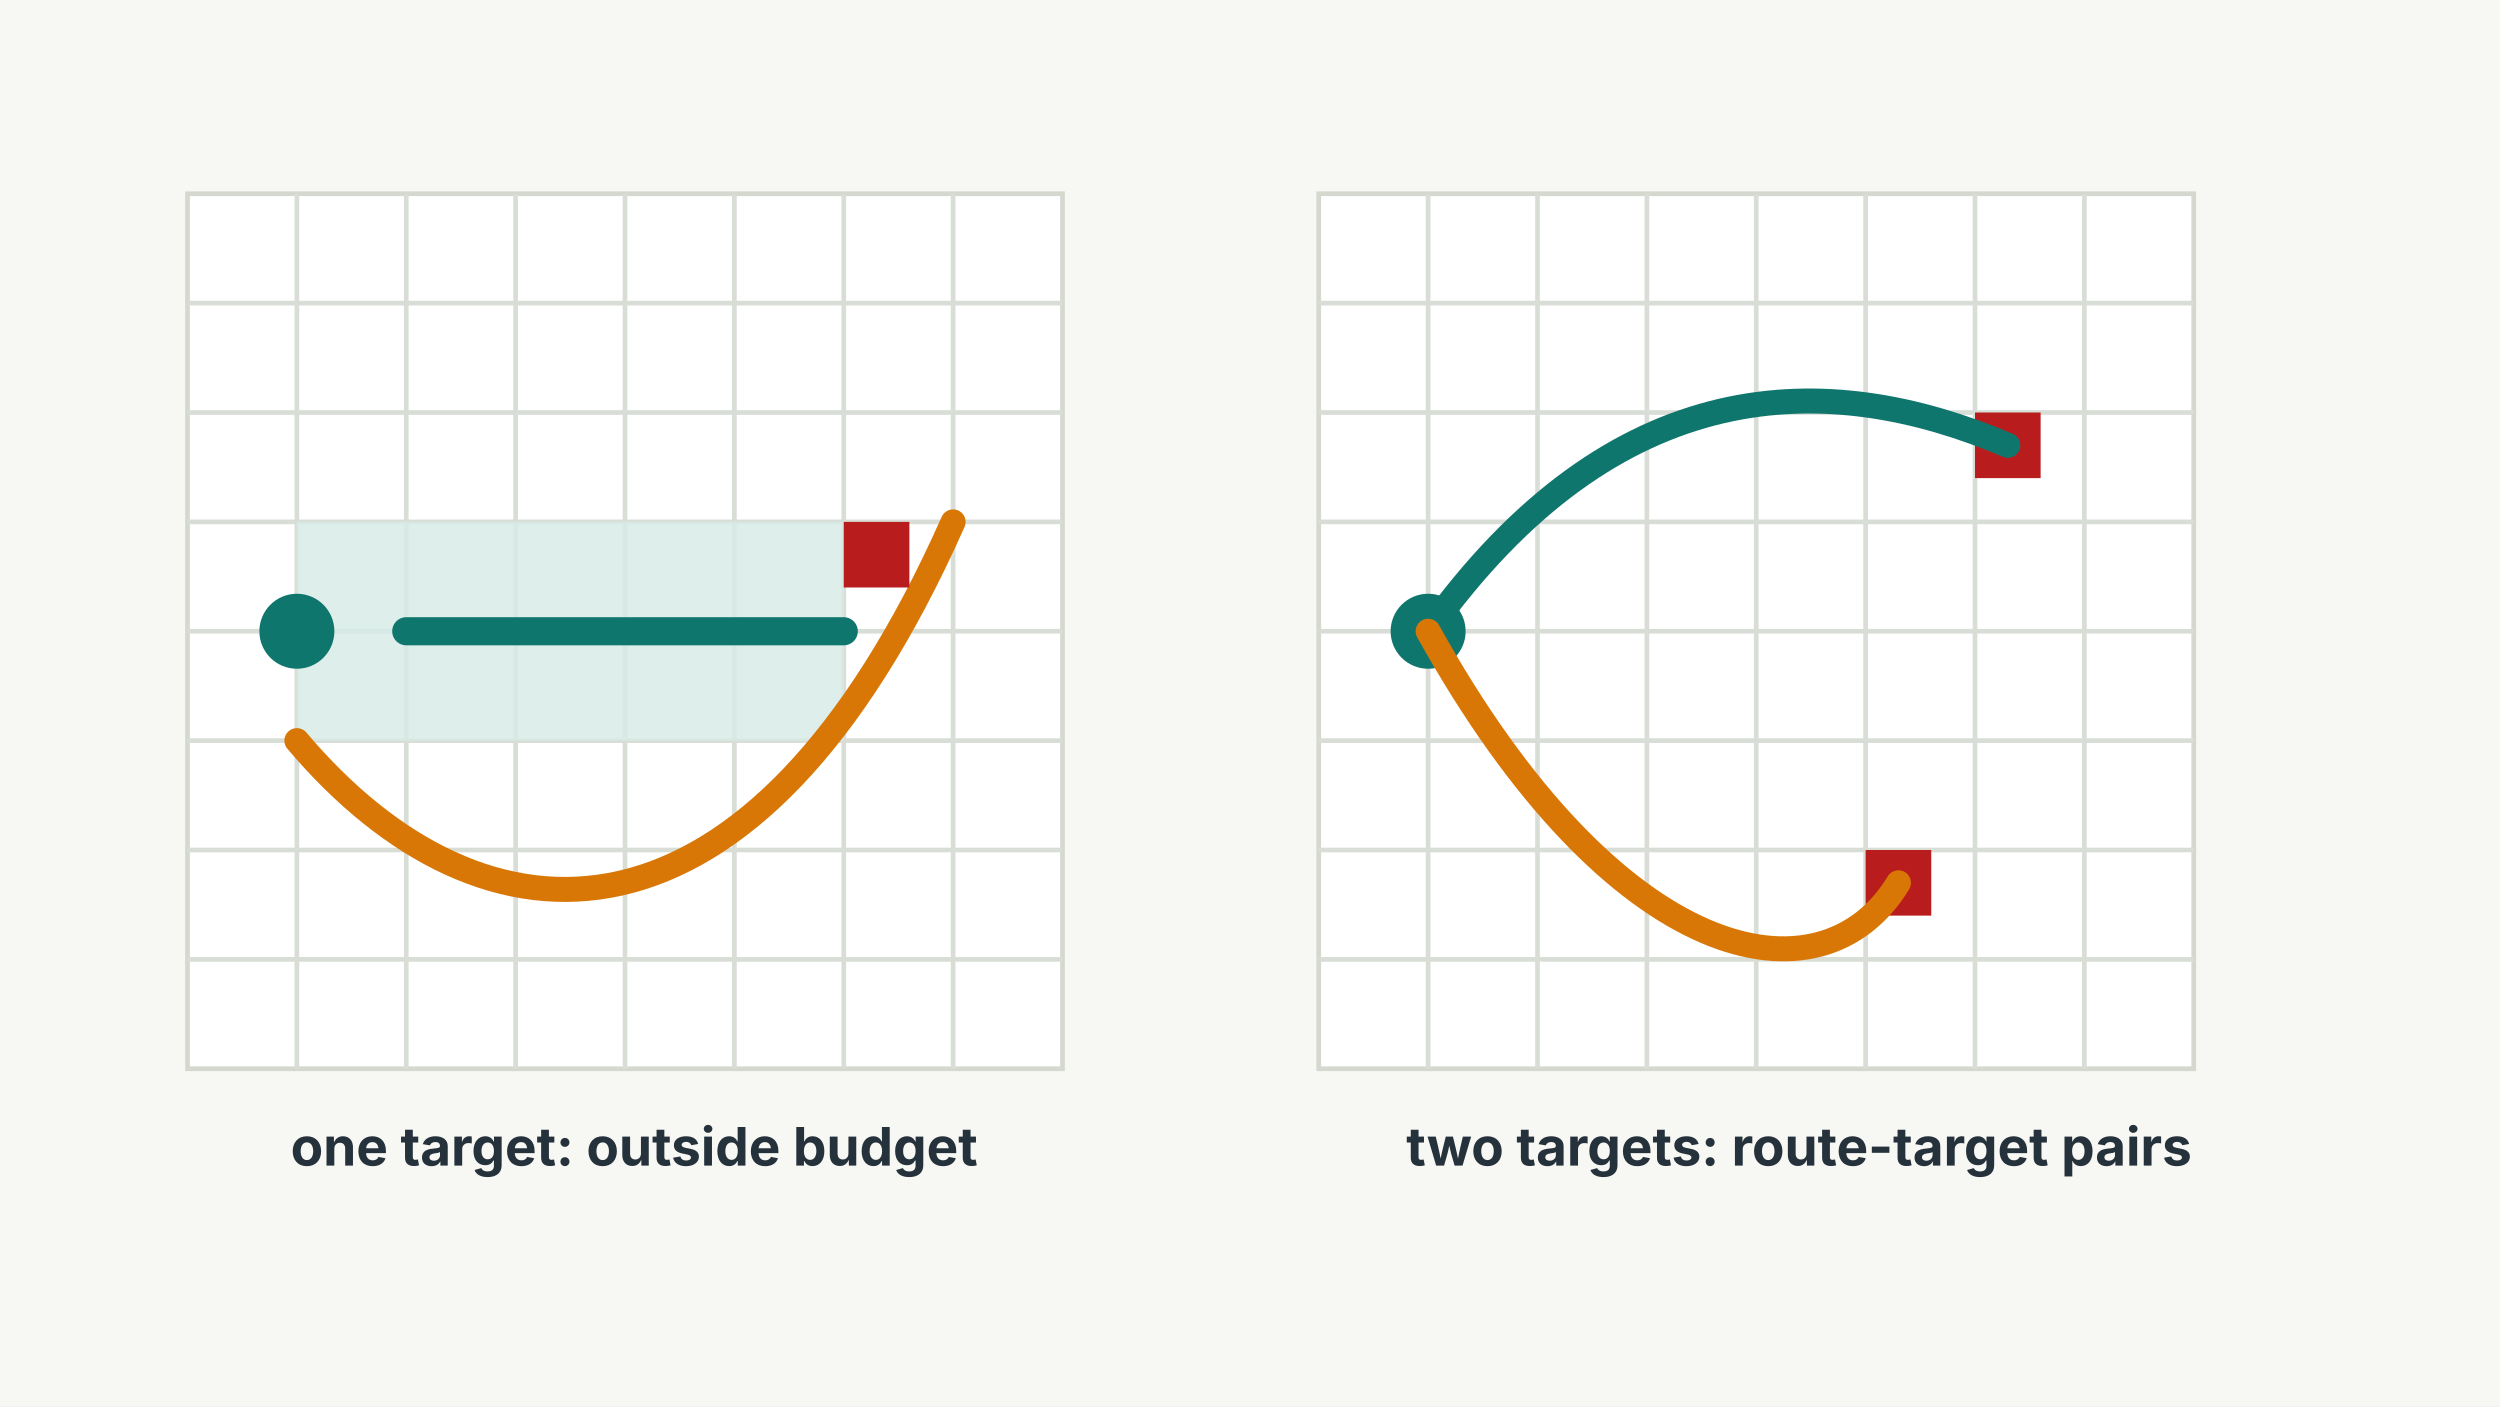
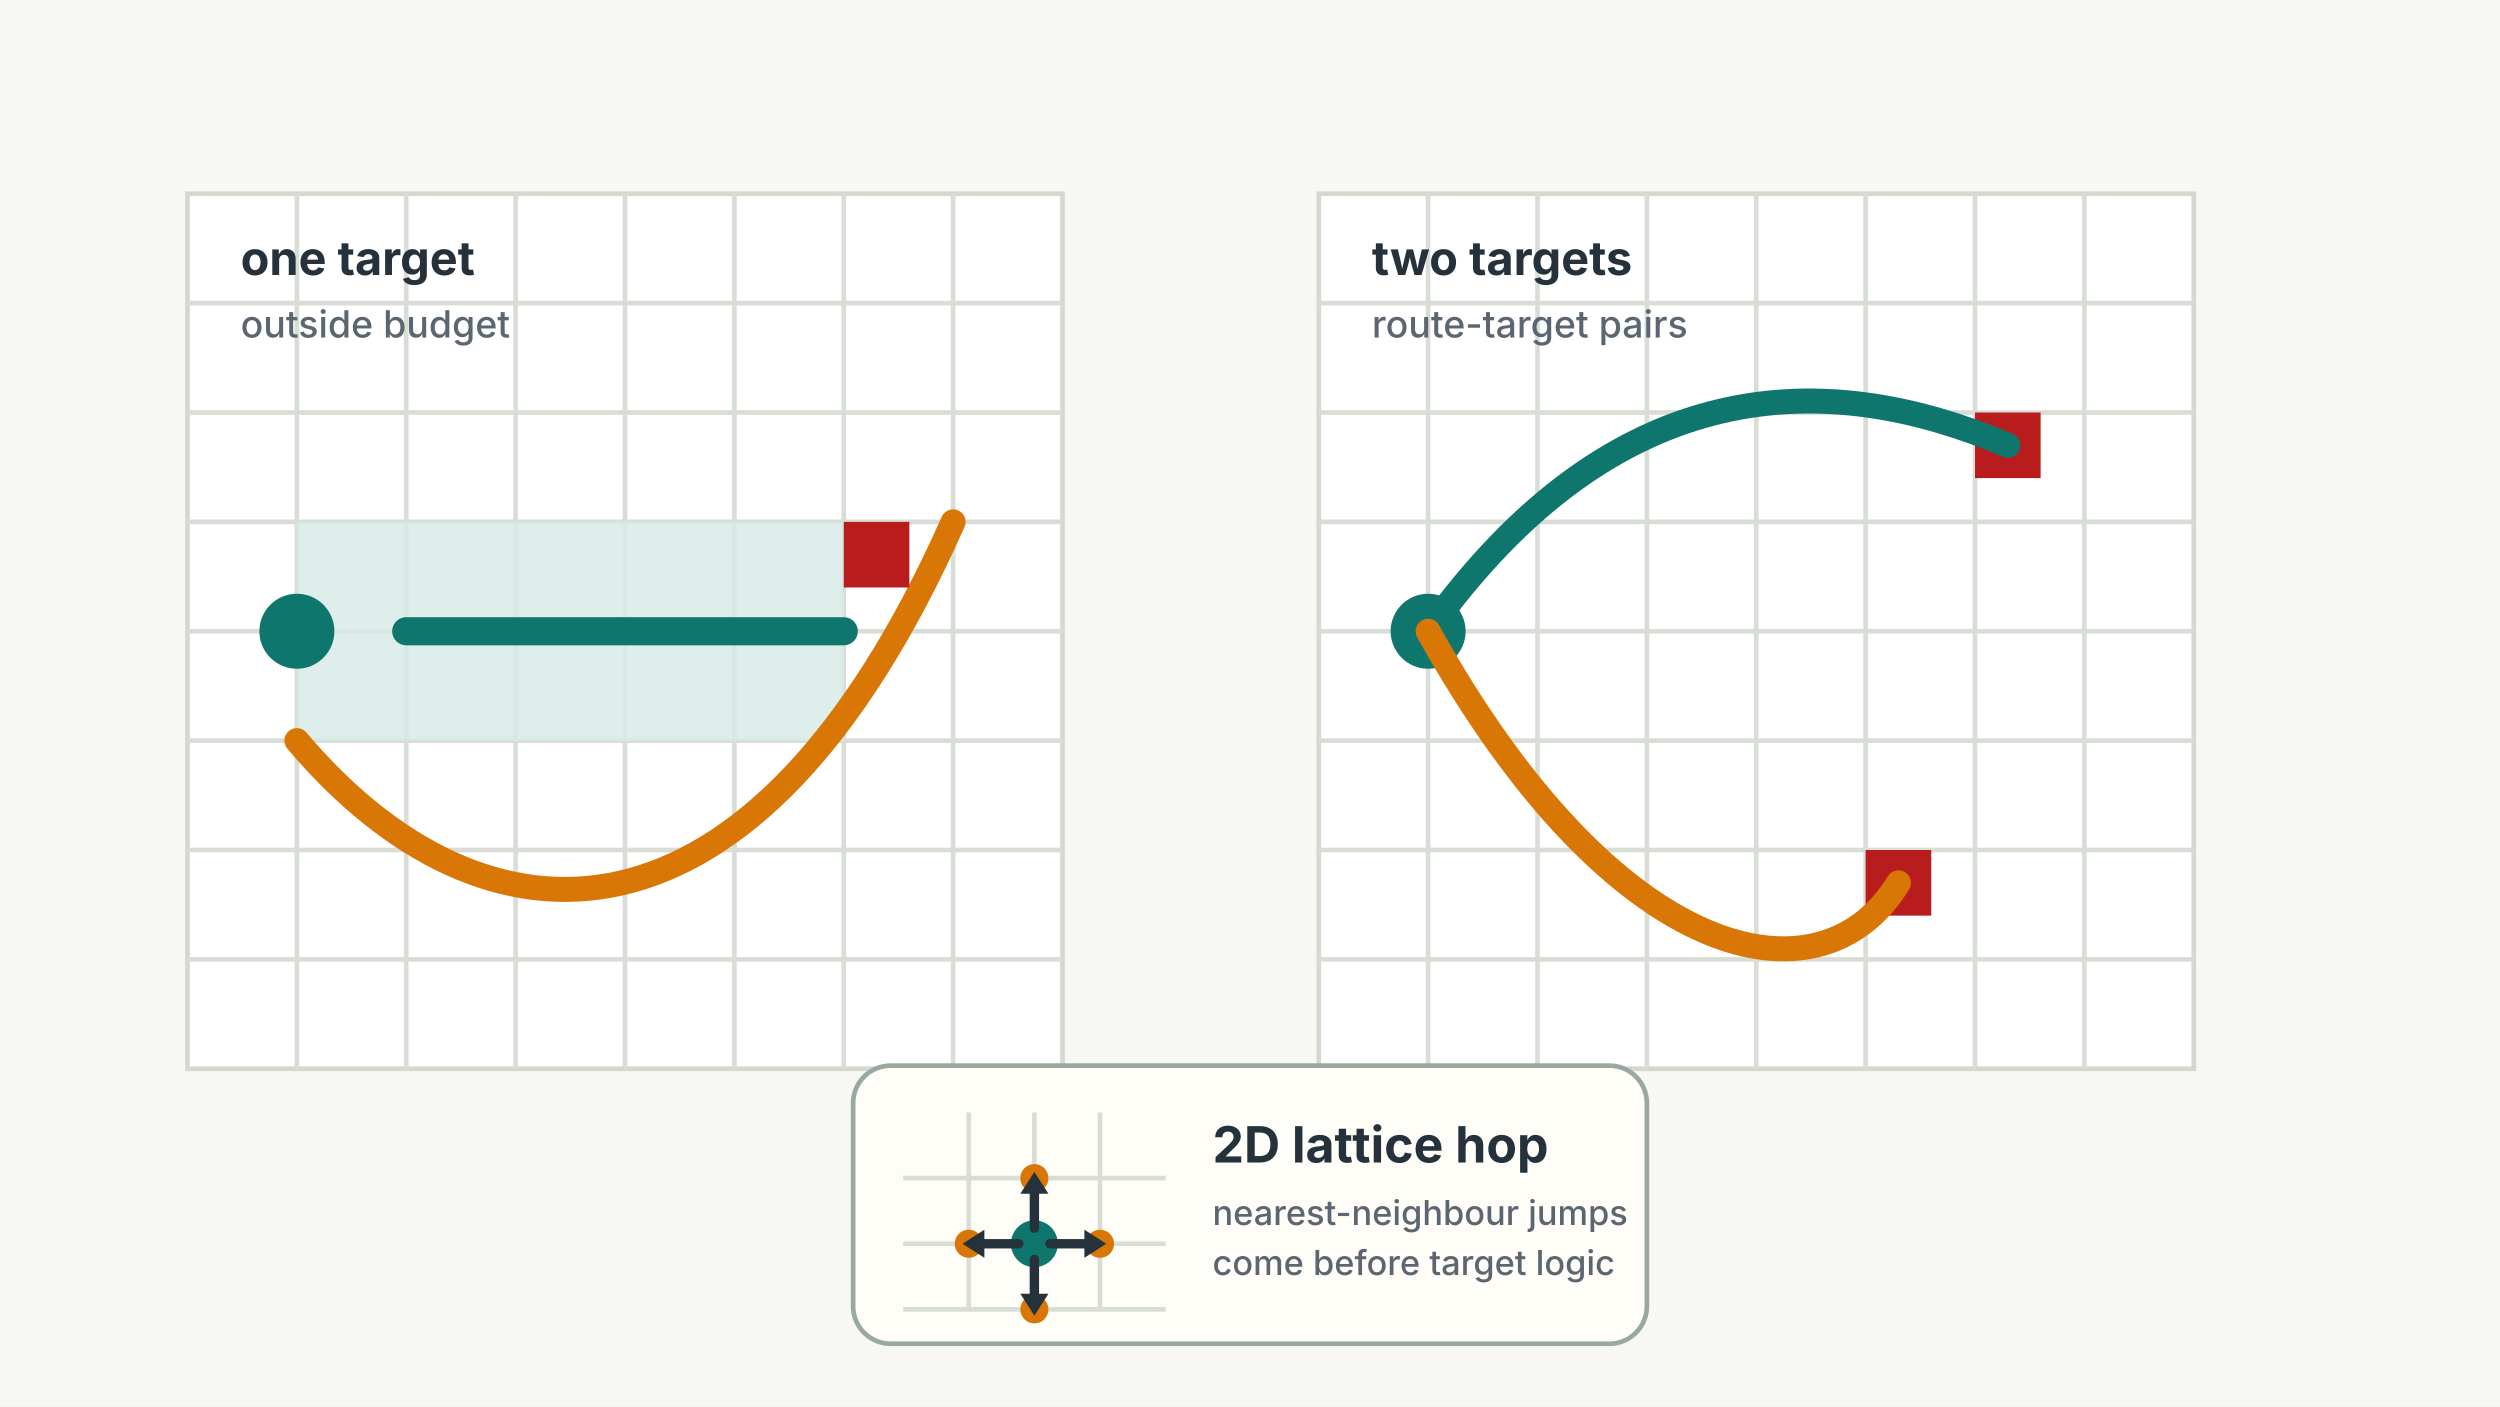
<svg xmlns="http://www.w3.org/2000/svg" width="1600" height="900" viewBox="0 0 1600 900" fill="none">
  <rect width="1600" height="900" fill="#f7f7f3" />
  <rect x="120" y="124" width="560" height="560" fill="#ffffff" stroke="#d4d8cf" stroke-width="3" />
  <rect x="844" y="124" width="560" height="560" fill="#ffffff" stroke="#d4d8cf" stroke-width="3" />
  <g stroke="#d8ded6" stroke-width="3">
    <path d="M190 124 V684" />
    <path d="M260 124 V684" />
    <path d="M330 124 V684" />
    <path d="M400 124 V684" />
    <path d="M470 124 V684" />
    <path d="M540 124 V684" />
    <path d="M610 124 V684" />
    <path d="M120 194 H680" />
    <path d="M120 264 H680" />
    <path d="M120 334 H680" />
    <path d="M120 404 H680" />
    <path d="M120 474 H680" />
    <path d="M120 544 H680" />
    <path d="M120 614 H680" />
    <path d="M914 124 V684" />
    <path d="M984 124 V684" />
    <path d="M1054 124 V684" />
    <path d="M1124 124 V684" />
    <path d="M1194 124 V684" />
    <path d="M1264 124 V684" />
    <path d="M1334 124 V684" />
    <path d="M844 194 H1404" />
    <path d="M844 264 H1404" />
    <path d="M844 334 H1404" />
    <path d="M844 404 H1404" />
    <path d="M844 474 H1404" />
    <path d="M844 544 H1404" />
    <path d="M844 614 H1404" />
  </g>
  <rect x="190" y="334" width="350" height="140" fill="#d7ebe7" opacity="0.85" />
  <path d="M190 474 C310 616 482 622 610 334" stroke="#d97706" stroke-width="16" stroke-linecap="round" />
  <path d="M260 404 H540" stroke="#0f766e" stroke-width="18" stroke-linecap="round" />
  <circle cx="190" cy="404" r="24" fill="#0f766e" />
  <rect x="540" y="334" width="42" height="42" fill="#b91c1c" />
  <circle cx="914" cy="404" r="24" fill="#0f766e" />
  <rect x="1264" y="264" width="42" height="42" fill="#b91c1c" />
  <rect x="1194" y="544" width="42" height="42" fill="#b91c1c" />
  <path d="M914 404 C1034 236 1170 236 1285 285" stroke="#0f766e" stroke-width="16" stroke-linecap="round" />
  <path d="M914 404 C1034 620 1166 646 1215 565" stroke="#d97706" stroke-width="16" stroke-linecap="round" />
-   <text x="186" y="746" font-family="Inter, Arial, sans-serif" font-size="34" font-weight="700" fill="#25313b">one target: outside budget</text>
-   <text x="900" y="746" font-family="Inter, Arial, sans-serif" font-size="34" font-weight="700" fill="#25313b">two targets: route-target pairs</text>
+   <g transform="translate(546 682)">
+     <rect width="508" height="178" rx="24" fill="#fffdf8" stroke="#9aa8a2" stroke-width="3" />
+     <g transform="translate(32 30)">
+       <g stroke="#d8ded6" stroke-width="3">
+         <path d="M0 42 H168" />
+         <path d="M0 84 H168" />
+         <path d="M0 126 H168" />
+         <path d="M42 0 V126" />
+         <path d="M84 0 V126" />
+         <path d="M126 0 V126" />
+       </g>
+       <circle cx="84" cy="84" r="15" fill="#0f766e" />
+       <circle cx="84" cy="42" r="9" fill="#d97706" />
+       <circle cx="126" cy="84" r="9" fill="#d97706" />
+       <circle cx="84" cy="126" r="9" fill="#d97706" />
+       <circle cx="42" cy="84" r="9" fill="#d97706" />
+       <path d="M84 74 V50" stroke="#25313b" stroke-width="6" stroke-linecap="round" />
+       <path d="M94 84 H118" stroke="#25313b" stroke-width="6" stroke-linecap="round" />
+       <path d="M84 94 V118" stroke="#25313b" stroke-width="6" stroke-linecap="round" />
+       <path d="M74 84 H50" stroke="#25313b" stroke-width="6" stroke-linecap="round" />
+       <path d="M84 38 L75 52 H93 Z" fill="#25313b" />
+       <path d="M130 84 L116 75 V93 Z" fill="#25313b" />
+       <path d="M84 130 L75 116 H93 Z" fill="#25313b" />
+       <path d="M38 84 L52 75 V93 Z" fill="#25313b" />
+     </g>
+     <text x="230" y="62" font-family="Inter, Arial, sans-serif" font-size="32" font-weight="700" fill="#25313b">2D lattice hop</text>
+     <text x="230" y="102" font-family="Inter, Arial, sans-serif" font-size="22" font-weight="500" fill="#5b6670">nearest-neighbour jumps</text>
+     <text x="230" y="134" font-family="Inter, Arial, sans-serif" font-size="22" font-weight="500" fill="#5b6670">come before target logic</text>
+   </g>
+   <text x="154" y="176" font-family="Inter, Arial, sans-serif" font-size="30" font-weight="700" fill="#25313b">one target</text>
+   <text x="154" y="216" font-family="Inter, Arial, sans-serif" font-size="24" font-weight="500" fill="#5b6670">outside budget</text>
+   <text x="878" y="176" font-family="Inter, Arial, sans-serif" font-size="30" font-weight="700" fill="#25313b">two targets</text>
+   <text x="878" y="216" font-family="Inter, Arial, sans-serif" font-size="24" font-weight="500" fill="#5b6670">route-target pairs</text>
</svg>
